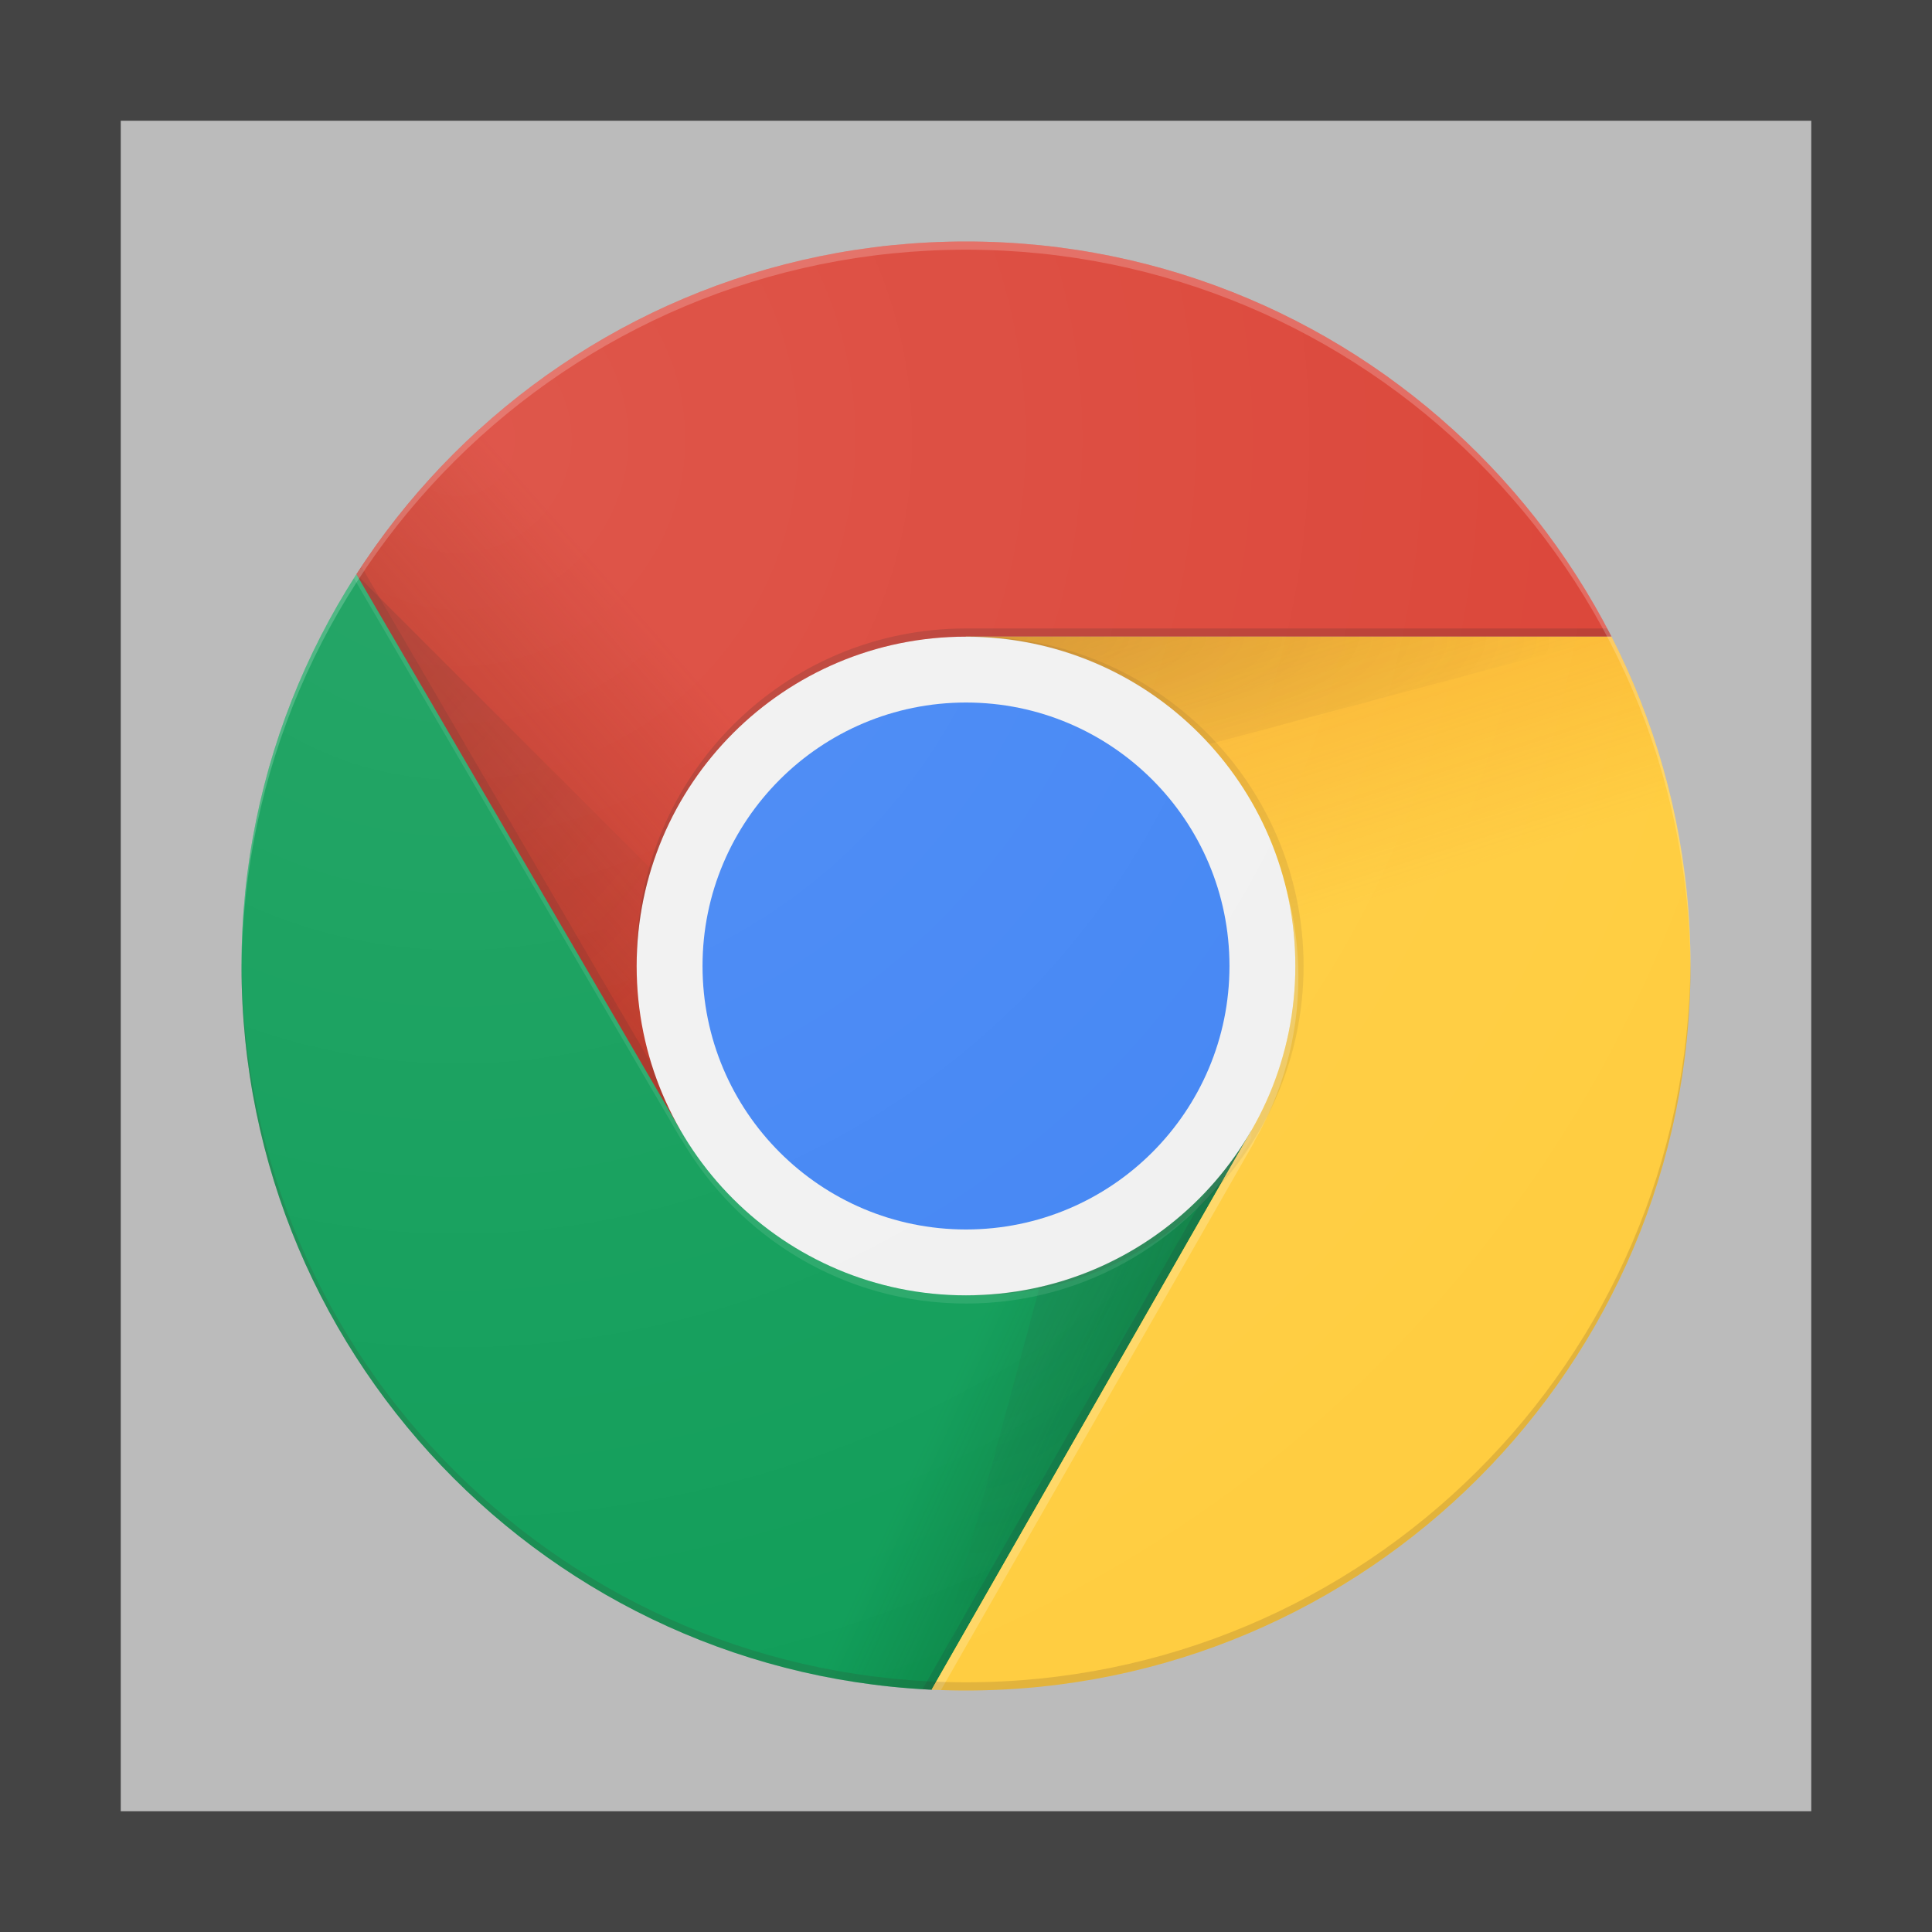
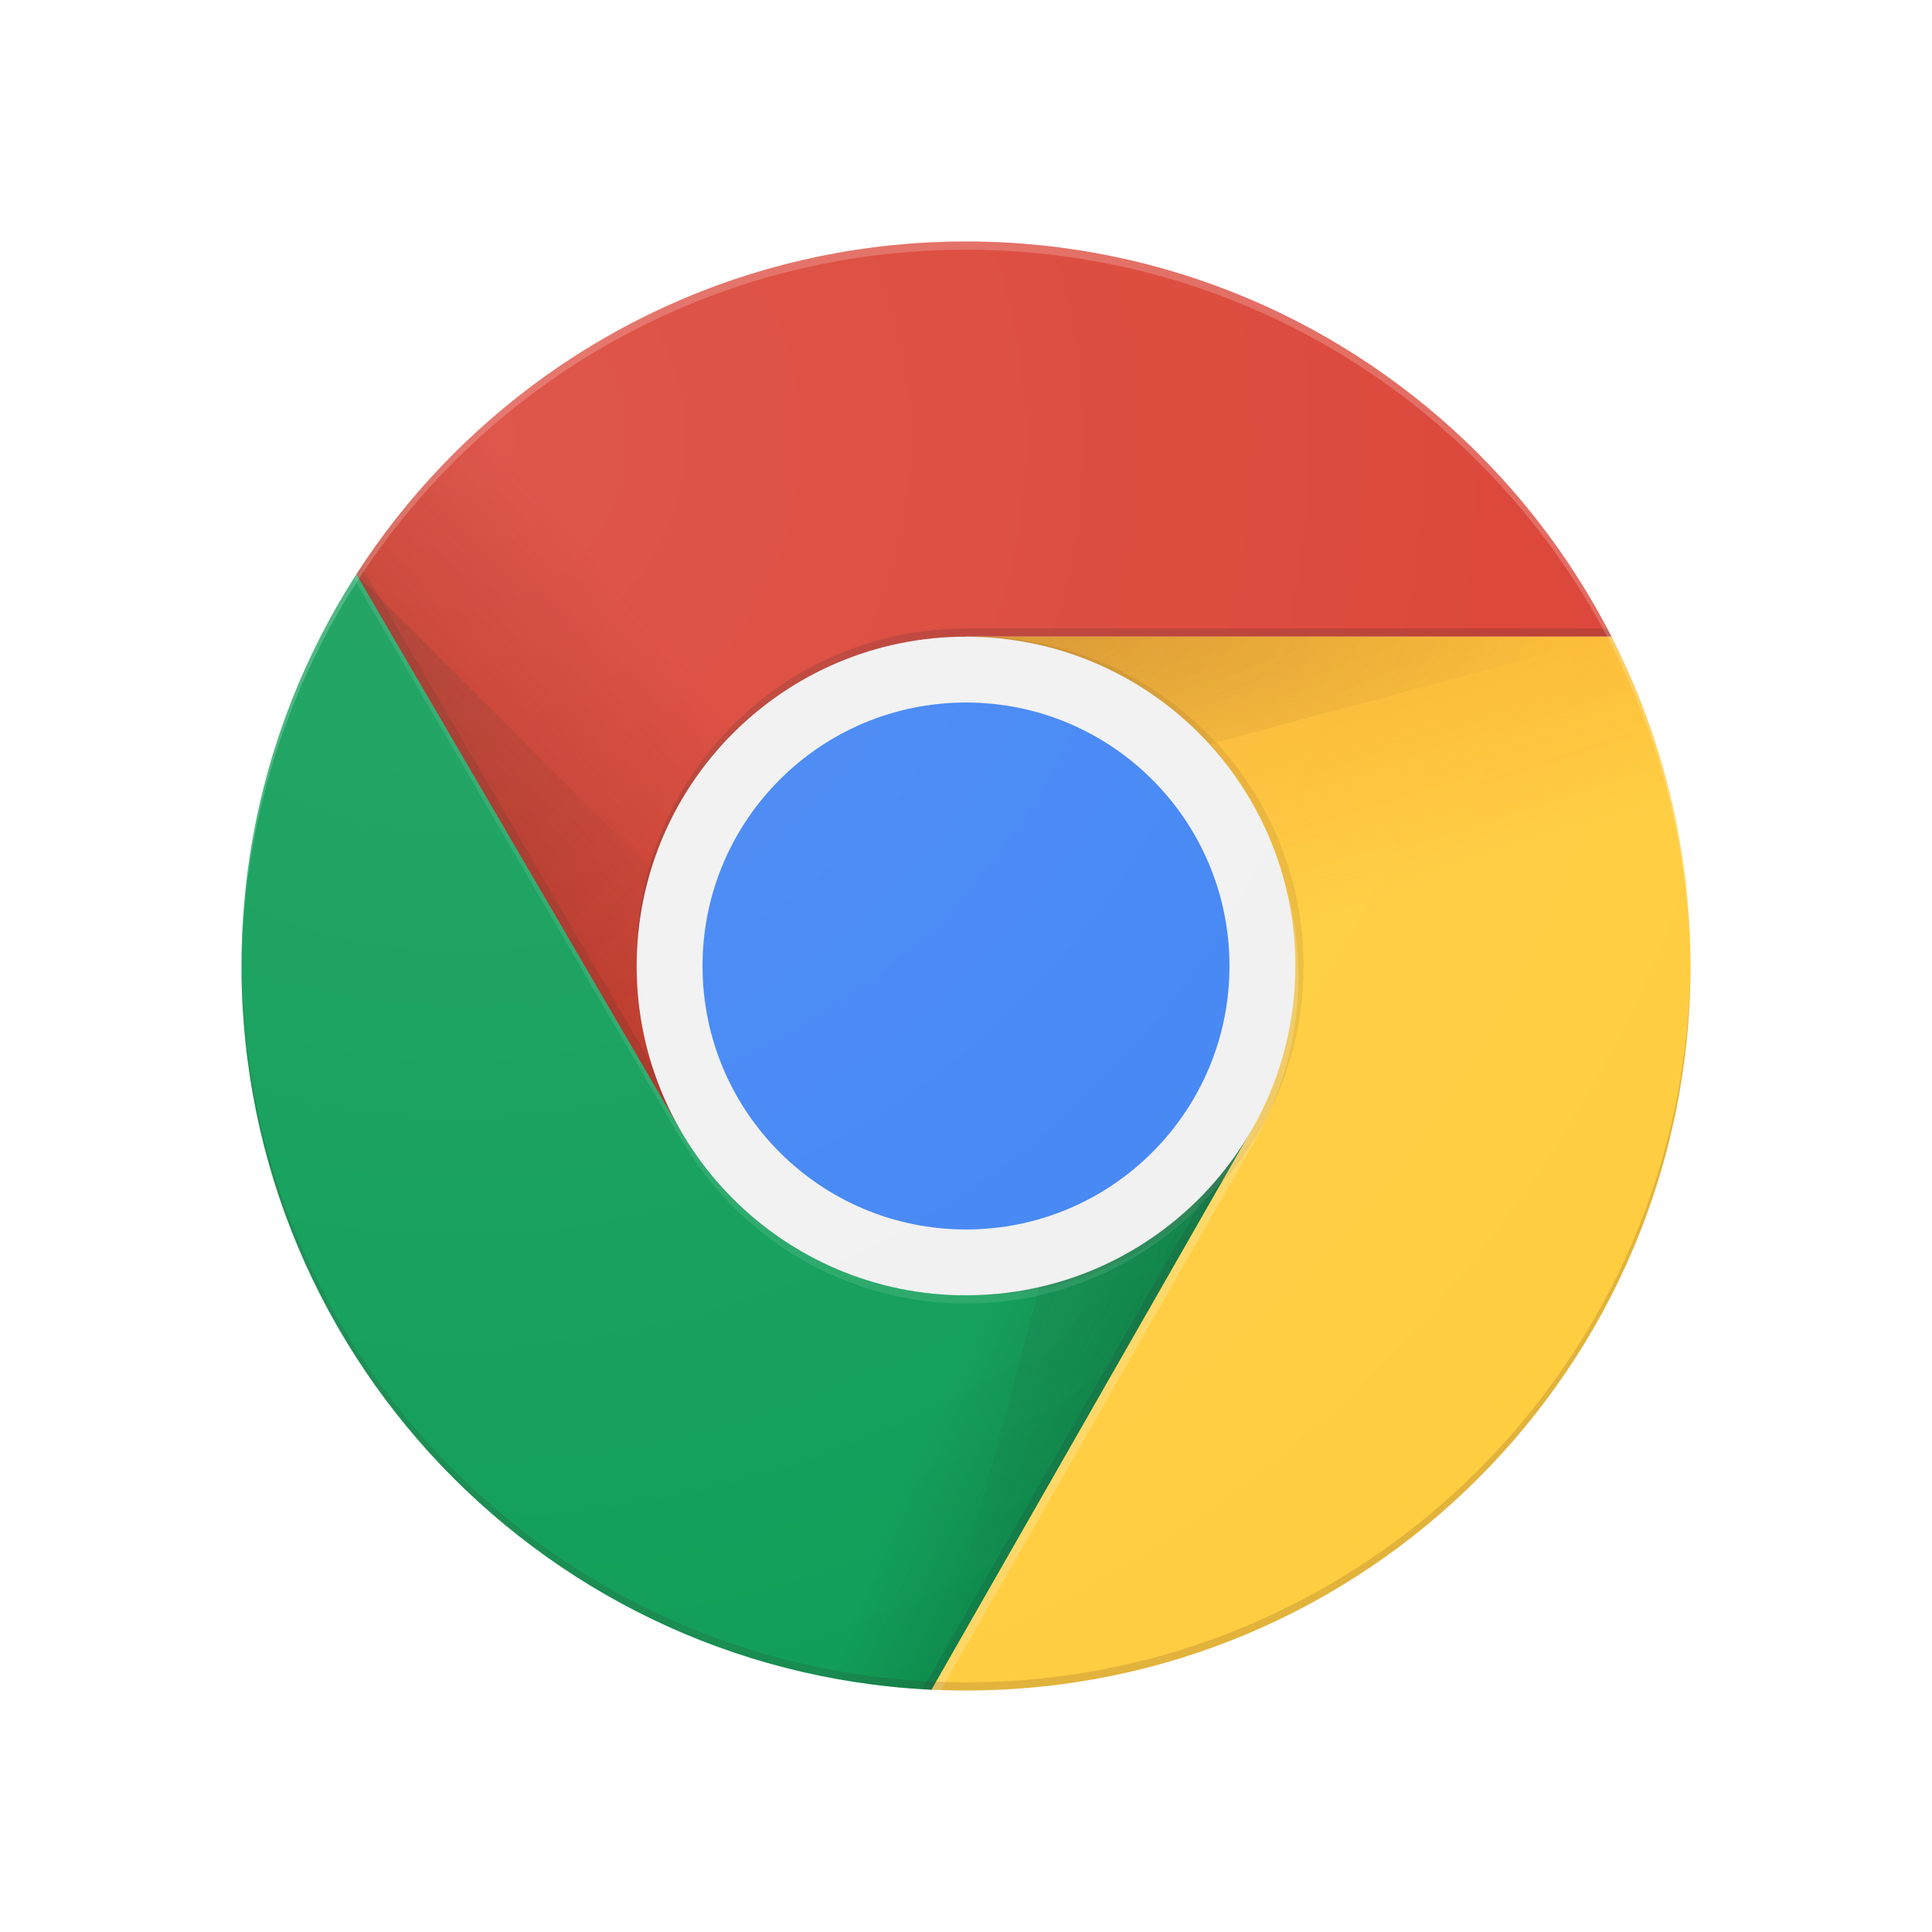
<svg xmlns="http://www.w3.org/2000/svg" style="isolation:isolate" viewBox="0 0 32 32" width="32pt" height="32pt">
  <defs>
    <clipPath id="_clipPath_jLgUBUyYfHVcUqjpOu85Sh0QkWopBJ1U">
      <rect width="32" height="32" />
    </clipPath>
  </defs>
  <g clip-path="url(#_clipPath_jLgUBUyYfHVcUqjpOu85Sh0QkWopBJ1U)">
-     <rect width="32" height="32" style="fill:rgb(68,68,68)" />
-     <rect x="2" y="2" width="28" height="28" transform="matrix(1,0,0,1,0,0)" fill="rgb(187,187,187)" />
    <g>
      <clipPath id="_clipPath_s7J6A2vFQzp0JjQIzXpsR4mDXXt7YOjG">
        <circle vector-effect="non-scaling-stroke" cx="16" cy="16" r="12" fill="rgb(255,255,255)" />
      </clipPath>
      <g clip-path="url(#_clipPath_s7J6A2vFQzp0JjQIzXpsR4mDXXt7YOjG)">
        <g>
          <path d=" M 5.905 4 L 5.905 18.727 L 11.276 18.727 L 16 10.545 L 28 10.545 L 28 4 L 5.905 4 Z " fill="rgb(219,68,55)" />
          <linearGradient id="_lgradient_2" x1="0.045" y1="0.621" x2="0.369" y2="0.431" gradientTransform="matrix(22.095,0,0,14.727,5.905,4)" gradientUnits="userSpaceOnUse">
            <stop offset="0%" stop-opacity="0.6" style="stop-color:rgb(165,39,20)" />
            <stop offset="66%" stop-opacity="0" style="stop-color:rgb(165,39,20)" />
          </linearGradient>
          <path d=" M 5.905 4 L 5.905 18.727 L 11.276 18.727 L 16 10.545 L 28 10.545 L 28 4 L 5.905 4 Z " fill="url(#_lgradient_2)" />
        </g>
      </g>
      <clipPath id="_clipPath_aNLjxGskYbZ3BMdPMKJ3zL6uYkuLUkeu">
        <circle vector-effect="non-scaling-stroke" cx="16" cy="16" r="12" fill="rgb(255,255,255)" />
      </clipPath>
      <g clip-path="url(#_clipPath_aNLjxGskYbZ3BMdPMKJ3zL6uYkuLUkeu)">
        <path d=" M 11.406 18.68 L 5.975 9.365 L 5.895 9.501 L 11.287 18.746 L 11.406 18.68 Z " fill="rgb(62,39,35)" fill-opacity="0.15" />
      </g>
      <clipPath id="_clipPath_0g2ErlyWKa27ViEKsxs5rgGyY2xd3r4Y">
        <circle vector-effect="non-scaling-stroke" cx="16" cy="16" r="12" fill="rgb(255,255,255)" />
      </clipPath>
      <g clip-path="url(#_clipPath_0g2ErlyWKa27ViEKsxs5rgGyY2xd3r4Y)">
        <g>
          <path d=" M 4 28 L 15.423 28 L 20.725 22.698 L 20.725 18.727 L 11.276 18.727 L 4 6.247 L 4 28 Z " fill="rgb(15,157,88)" />
          <linearGradient id="_lgradient_3" x1="0.839" y1="0.878" x2="0.389" y2="0.614" gradientTransform="matrix(16.725,0,0,21.753,4,6.247)" gradientUnits="userSpaceOnUse">
            <stop offset="0%" stop-opacity="0.4" style="stop-color:rgb(5,85,36)" />
            <stop offset="33%" stop-opacity="0" style="stop-color:rgb(5,85,36)" />
          </linearGradient>
          <path d=" M 4 28 L 15.423 28 L 20.725 22.698 L 20.725 18.727 L 11.276 18.727 L 4 6.247 L 4 28 Z " fill="url(#_lgradient_3)" />
        </g>
      </g>
      <clipPath id="_clipPath_0mNis6JW5cKgWnW6qlmq30CNjlPGJirE">
        <circle vector-effect="non-scaling-stroke" cx="16" cy="16" r="12" fill="rgb(255,255,255)" />
      </clipPath>
      <g clip-path="url(#_clipPath_0mNis6JW5cKgWnW6qlmq30CNjlPGJirE)">
        <path d=" M 20.615 18.909 L 20.501 18.843 L 15.266 28 L 15.423 28 L 20.619 18.913 L 20.615 18.909 Z " fill="rgb(38,50,56)" fill-opacity="0.15" />
      </g>
      <clipPath id="_clipPath_iyzJK8Aek7NfwjsbFlWLkcuYb0MRIx8y">
        <circle vector-effect="non-scaling-stroke" cx="16" cy="16" r="12" fill="rgb(255,255,255)" />
      </clipPath>
      <g clip-path="url(#_clipPath_iyzJK8Aek7NfwjsbFlWLkcuYb0MRIx8y)">
        <g>
          <clipPath id="_clipPath_GqGh8OVDP9VmfayEtwfyKOViABj5pzF3">
            <path d=" M 4 28 L 15.423 28 L 20.725 22.698 L 20.725 18.727 L 11.276 18.727 L 4 6.247 L 4 28 Z " fill="rgb(255,255,255)" />
          </clipPath>
          <g clip-path="url(#_clipPath_GqGh8OVDP9VmfayEtwfyKOViABj5pzF3)">
            <g>
              <path d=" M 16 10.545 L 20.725 18.727 L 15.423 28 L 28 28 L 28 10.545 L 16 10.545 Z " fill="rgb(255,205,64)" />
              <linearGradient id="_lgradient_4" x1="0.326" y1="-0.048" x2="0.444" y2="0.466" gradientTransform="matrix(12.577,0,0,17.455,15.423,10.545)" gradientUnits="userSpaceOnUse">
                <stop offset="0%" stop-opacity="0.3" style="stop-color:rgb(234,97,0)" />
                <stop offset="66%" stop-opacity="0" style="stop-color:rgb(234,97,0)" />
              </linearGradient>
              <path d=" M 16 10.545 L 20.725 18.727 L 15.423 28 L 28 28 L 28 10.545 L 16 10.545 Z " fill="url(#_lgradient_4)" />
            </g>
          </g>
        </g>
      </g>
      <clipPath id="_clipPath_Of64H2qdiNNUcUSD5mtLI4R3gb978bMr">
        <circle vector-effect="non-scaling-stroke" cx="16" cy="16" r="12" fill="rgb(255,255,255)" />
      </clipPath>
      <g clip-path="url(#_clipPath_Of64H2qdiNNUcUSD5mtLI4R3gb978bMr)">
        <g>
          <path d=" M 16 10.545 L 20.725 18.727 L 15.423 28 L 28 28 L 28 10.545 L 16 10.545 Z " fill="rgb(255,205,64)" />
          <linearGradient id="_lgradient_5" x1="0.326" y1="-0.048" x2="0.444" y2="0.466" gradientTransform="matrix(12.577,0,0,17.455,15.423,10.545)" gradientUnits="userSpaceOnUse">
            <stop offset="0%" stop-opacity="0.3" style="stop-color:rgb(234,97,0)" />
            <stop offset="66%" stop-opacity="0" style="stop-color:rgb(234,97,0)" />
          </linearGradient>
          <path d=" M 16 10.545 L 20.725 18.727 L 15.423 28 L 28 28 L 28 10.545 L 16 10.545 Z " fill="url(#_lgradient_5)" />
        </g>
      </g>
      <clipPath id="_clipPath_olHAu1pmDSMwC5YZn8JcFYCBF0xy4B17">
        <circle vector-effect="non-scaling-stroke" cx="16" cy="16" r="12" fill="rgb(255,255,255)" />
      </clipPath>
      <g clip-path="url(#_clipPath_olHAu1pmDSMwC5YZn8JcFYCBF0xy4B17)">
        <g>
          <clipPath id="_clipPath_WBYsXoZguMOHxPsRwBo79gNhIYdkahax">
            <path d=" M 16 10.545 L 20.725 18.727 L 15.423 28 L 28 28 L 28 10.545 L 16 10.545 Z " fill="rgb(255,255,255)" />
          </clipPath>
          <g clip-path="url(#_clipPath_WBYsXoZguMOHxPsRwBo79gNhIYdkahax)">
            <g>
              <path d=" M 5.905 4 L 5.905 18.727 L 11.276 18.727 L 16 10.545 L 28 10.545 L 28 4 L 5.905 4 Z " fill="rgb(219,68,55)" />
              <linearGradient id="_lgradient_6" x1="0.045" y1="0.621" x2="0.369" y2="0.431" gradientTransform="matrix(22.095,0,0,14.727,5.905,4)" gradientUnits="userSpaceOnUse">
                <stop offset="0%" stop-opacity="0.6" style="stop-color:rgb(165,39,20)" />
                <stop offset="66%" stop-opacity="0" style="stop-color:rgb(165,39,20)" />
              </linearGradient>
              <path d=" M 5.905 4 L 5.905 18.727 L 11.276 18.727 L 16 10.545 L 28 10.545 L 28 4 L 5.905 4 Z " fill="url(#_lgradient_6)" />
            </g>
          </g>
        </g>
      </g>
      <clipPath id="_clipPath_4JafHA7ihEOjeA4UjSJiJECt89PyHqMh">
        <circle vector-effect="non-scaling-stroke" cx="16" cy="16" r="12" fill="rgb(255,255,255)" />
      </clipPath>
      <g clip-path="url(#_clipPath_4JafHA7ihEOjeA4UjSJiJECt89PyHqMh)">
        <radialGradient id="_rgradient_0" fx="-0.049" fy="-0.002" cx="-0.049" cy="-0.002" r="1" gradientTransform="matrix(10.691,0,0,2.857,16,10.545)" gradientUnits="userSpaceOnUse">
          <stop offset="0%" stop-opacity="0.2" style="stop-color:rgb(62,39,35)" />
          <stop offset="100%" stop-opacity="0" style="stop-color:rgb(62,39,35)" />
        </radialGradient>
        <path d=" M 16 10.545 L 16 13.402 L 26.691 10.545 L 16 10.545 Z " fill="url(#_rgradient_0)" />
      </g>
      <clipPath id="_clipPath_r5q39uv8FgJV0KoAM2sGnZ0xciEXneeT">
        <circle vector-effect="non-scaling-stroke" cx="16" cy="16" r="12" fill="rgb(255,255,255)" />
      </clipPath>
      <g clip-path="url(#_clipPath_r5q39uv8FgJV0KoAM2sGnZ0xciEXneeT)">
        <g>
          <clipPath id="_clipPath_G6tZG9onwyWrRasBhfqNt87tvDORi9QG">
            <path d=" M 5.905 4 L 5.905 9.501 L 11.276 18.727 L 16 10.545 L 28 10.545 L 28 4 L 5.905 4 Z " fill="rgb(255,255,255)" />
          </clipPath>
          <g clip-path="url(#_clipPath_G6tZG9onwyWrRasBhfqNt87tvDORi9QG)">
            <g>
              <path d=" M 4 28 L 15.423 28 L 20.725 22.698 L 20.725 18.727 L 11.276 18.727 L 4 6.247 L 4 28 Z " fill="rgb(15,157,88)" />
              <linearGradient id="_lgradient_7" x1="0.839" y1="0.878" x2="0.389" y2="0.614" gradientTransform="matrix(16.725,0,0,21.753,4,6.247)" gradientUnits="userSpaceOnUse">
                <stop offset="0%" stop-opacity="0.4" style="stop-color:rgb(5,85,36)" />
                <stop offset="33%" stop-opacity="0" style="stop-color:rgb(5,85,36)" />
              </linearGradient>
              <path d=" M 4 28 L 15.423 28 L 20.725 22.698 L 20.725 18.727 L 11.276 18.727 L 4 6.247 L 4 28 Z " fill="url(#_lgradient_7)" />
            </g>
          </g>
        </g>
      </g>
      <clipPath id="_clipPath_LmmgdAjHWVWMLpOMjTMgf4enu7uq4If2">
        <circle vector-effect="non-scaling-stroke" cx="16" cy="16" r="12" fill="rgb(255,255,255)" />
      </clipPath>
      <g clip-path="url(#_clipPath_LmmgdAjHWVWMLpOMjTMgf4enu7uq4If2)">
        <radialGradient id="_rgradient_1" fx="-0.002" fy="0.001" cx="-0.002" cy="0.001" r="1" gradientTransform="matrix(7.807,0,0,9.211,5.905,9.516)" gradientUnits="userSpaceOnUse">
          <stop offset="0%" stop-opacity="0.2" style="stop-color:rgb(62,39,35)" />
          <stop offset="100%" stop-opacity="0" style="stop-color:rgb(62,39,35)" />
        </radialGradient>
        <path d=" M 5.905 9.516 L 13.712 17.321 L 11.276 18.727 L 5.905 9.516 Z " fill="url(#_rgradient_1)" />
      </g>
      <clipPath id="_clipPath_zkUrIVAYWLTwZCz4DPrw4ICgPaGGiMUM">
        <circle vector-effect="non-scaling-stroke" cx="16" cy="16" r="12" fill="rgb(255,255,255)" />
      </clipPath>
      <g clip-path="url(#_clipPath_zkUrIVAYWLTwZCz4DPrw4ICgPaGGiMUM)">
        <radialGradient id="_rgradient_2" fx="0.103" fy="-0.122" cx="0.103" cy="-0.122" r="1" gradientTransform="matrix(5.294,0,0,10.664,15.431,17.321)" gradientUnits="userSpaceOnUse">
          <stop offset="0%" stop-opacity="0.2" style="stop-color:rgb(38,50,56)" />
          <stop offset="100%" stop-opacity="0" style="stop-color:rgb(38,50,56)" />
        </radialGradient>
        <path d=" M 15.431 27.985 L 18.29 17.321 L 20.725 18.727 L 15.431 27.985 Z " fill="url(#_rgradient_2)" />
      </g>
      <clipPath id="_clipPath_hsISeQDG1thYyodRWKUBJ6PQgXd1XRli">
        <circle vector-effect="non-scaling-stroke" cx="16" cy="16" r="12" fill="rgb(255,255,255)" />
      </clipPath>
      <g clip-path="url(#_clipPath_hsISeQDG1thYyodRWKUBJ6PQgXd1XRli)">
        <g>
          <circle vector-effect="non-scaling-stroke" cx="16" cy="16" r="5.455" fill="rgb(241,241,241)" />
          <circle vector-effect="non-scaling-stroke" cx="16" cy="16" r="4.364" fill="rgb(66,133,244)" />
        </g>
      </g>
      <clipPath id="_clipPath_O2xMl7DZX0evFznuDYZ8kvVvR379Ai01">
        <circle vector-effect="non-scaling-stroke" cx="16" cy="16" r="12" fill="rgb(255,255,255)" />
      </clipPath>
      <g clip-path="url(#_clipPath_O2xMl7DZX0evFznuDYZ8kvVvR379Ai01)">
        <g>
          <path d=" M 16 10.409 C 12.988 10.409 10.545 12.851 10.545 15.864 L 10.545 16 C 10.545 12.988 12.988 10.545 16 10.545 L 28 10.545 L 28 10.409 L 16 10.409 Z " fill="rgb(62,39,35)" fill-opacity="0.2" />
          <path d=" M 20.718 18.727 C 19.775 20.355 18.017 21.455 16 21.455 C 13.982 21.455 12.224 20.355 11.28 18.727 L 11.275 18.727 L 4 6.247 L 4 6.384 L 11.276 18.864 L 11.282 18.864 C 12.225 20.492 13.983 21.591 16.001 21.591 C 18.018 21.591 19.776 20.493 20.72 18.864 L 20.726 18.864 L 20.726 18.727 L 20.718 18.727 Z " fill="rgb(255,255,255)" fill-opacity="0.1" />
          <g opacity="0.1">
            <path d=" M 16.136 10.545 C 16.113 10.545 16.091 10.548 16.068 10.55 C 19.049 10.586 21.455 13.011 21.455 16 C 21.455 18.989 19.049 21.414 16.068 21.45 C 16.091 21.45 16.113 21.455 16.136 21.455 C 19.149 21.455 21.591 19.012 21.591 16 C 21.591 12.988 19.149 10.545 16.136 10.545 Z " fill="rgb(62,39,35)" />
          </g>
          <path d=" M 20.773 18.909 C 21.236 18.107 21.505 17.18 21.505 16.187 C 21.505 15.611 21.415 15.058 21.25 14.538 C 21.38 15.005 21.455 15.494 21.455 16.001 C 21.455 16.994 21.186 17.921 20.722 18.723 L 20.725 18.729 L 15.423 28.001 L 15.581 28.001 L 20.775 18.914 L 20.773 18.909 L 20.773 18.909 Z " fill="rgb(255,255,255)" fill-opacity="0.2" />
        </g>
      </g>
      <clipPath id="_clipPath_lv6UXqw0kR9LGSnldjfujlYJWkffaLJZ">
        <circle vector-effect="non-scaling-stroke" cx="16" cy="16" r="12" fill="rgb(255,255,255)" />
      </clipPath>
      <g clip-path="url(#_clipPath_lv6UXqw0kR9LGSnldjfujlYJWkffaLJZ)">
        <g>
          <path d=" M 16 4.136 C 22.604 4.136 27.962 9.472 27.999 16.068 C 27.999 16.045 28 16.023 28 16 C 28 9.373 22.627 4 16 4 C 9.373 4 4 9.373 4 16 C 4 16.023 4.001 16.045 4.001 16.068 C 4.038 9.472 9.396 4.136 16 4.136 Z " fill="rgb(255,255,255)" fill-opacity="0.2" />
          <path d=" M 16 27.864 C 22.604 27.864 27.962 22.528 27.999 15.932 C 27.999 15.955 28 15.977 28 16 C 28 22.627 22.627 28 16 28 C 9.373 28 4 22.627 4 16 C 4 15.977 4.001 15.955 4.001 15.932 C 4.038 22.528 9.396 27.864 16 27.864 Z " fill="rgb(62,39,35)" fill-opacity="0.15" />
        </g>
      </g>
      <radialGradient id="_rgradient_3" fx="0.149" fy="0.136" cx="0.149" cy="0.136" r="1" gradientTransform="matrix(24,0,0,24,4,4)" gradientUnits="userSpaceOnUse">
        <stop offset="0%" stop-opacity="0.1" style="stop-color:rgb(255,255,255)" />
        <stop offset="100%" stop-opacity="0" style="stop-color:rgb(255,255,255)" />
      </radialGradient>
      <circle vector-effect="non-scaling-stroke" cx="16" cy="16" r="12" fill="url(#_rgradient_3)" />
    </g>
  </g>
</svg>
